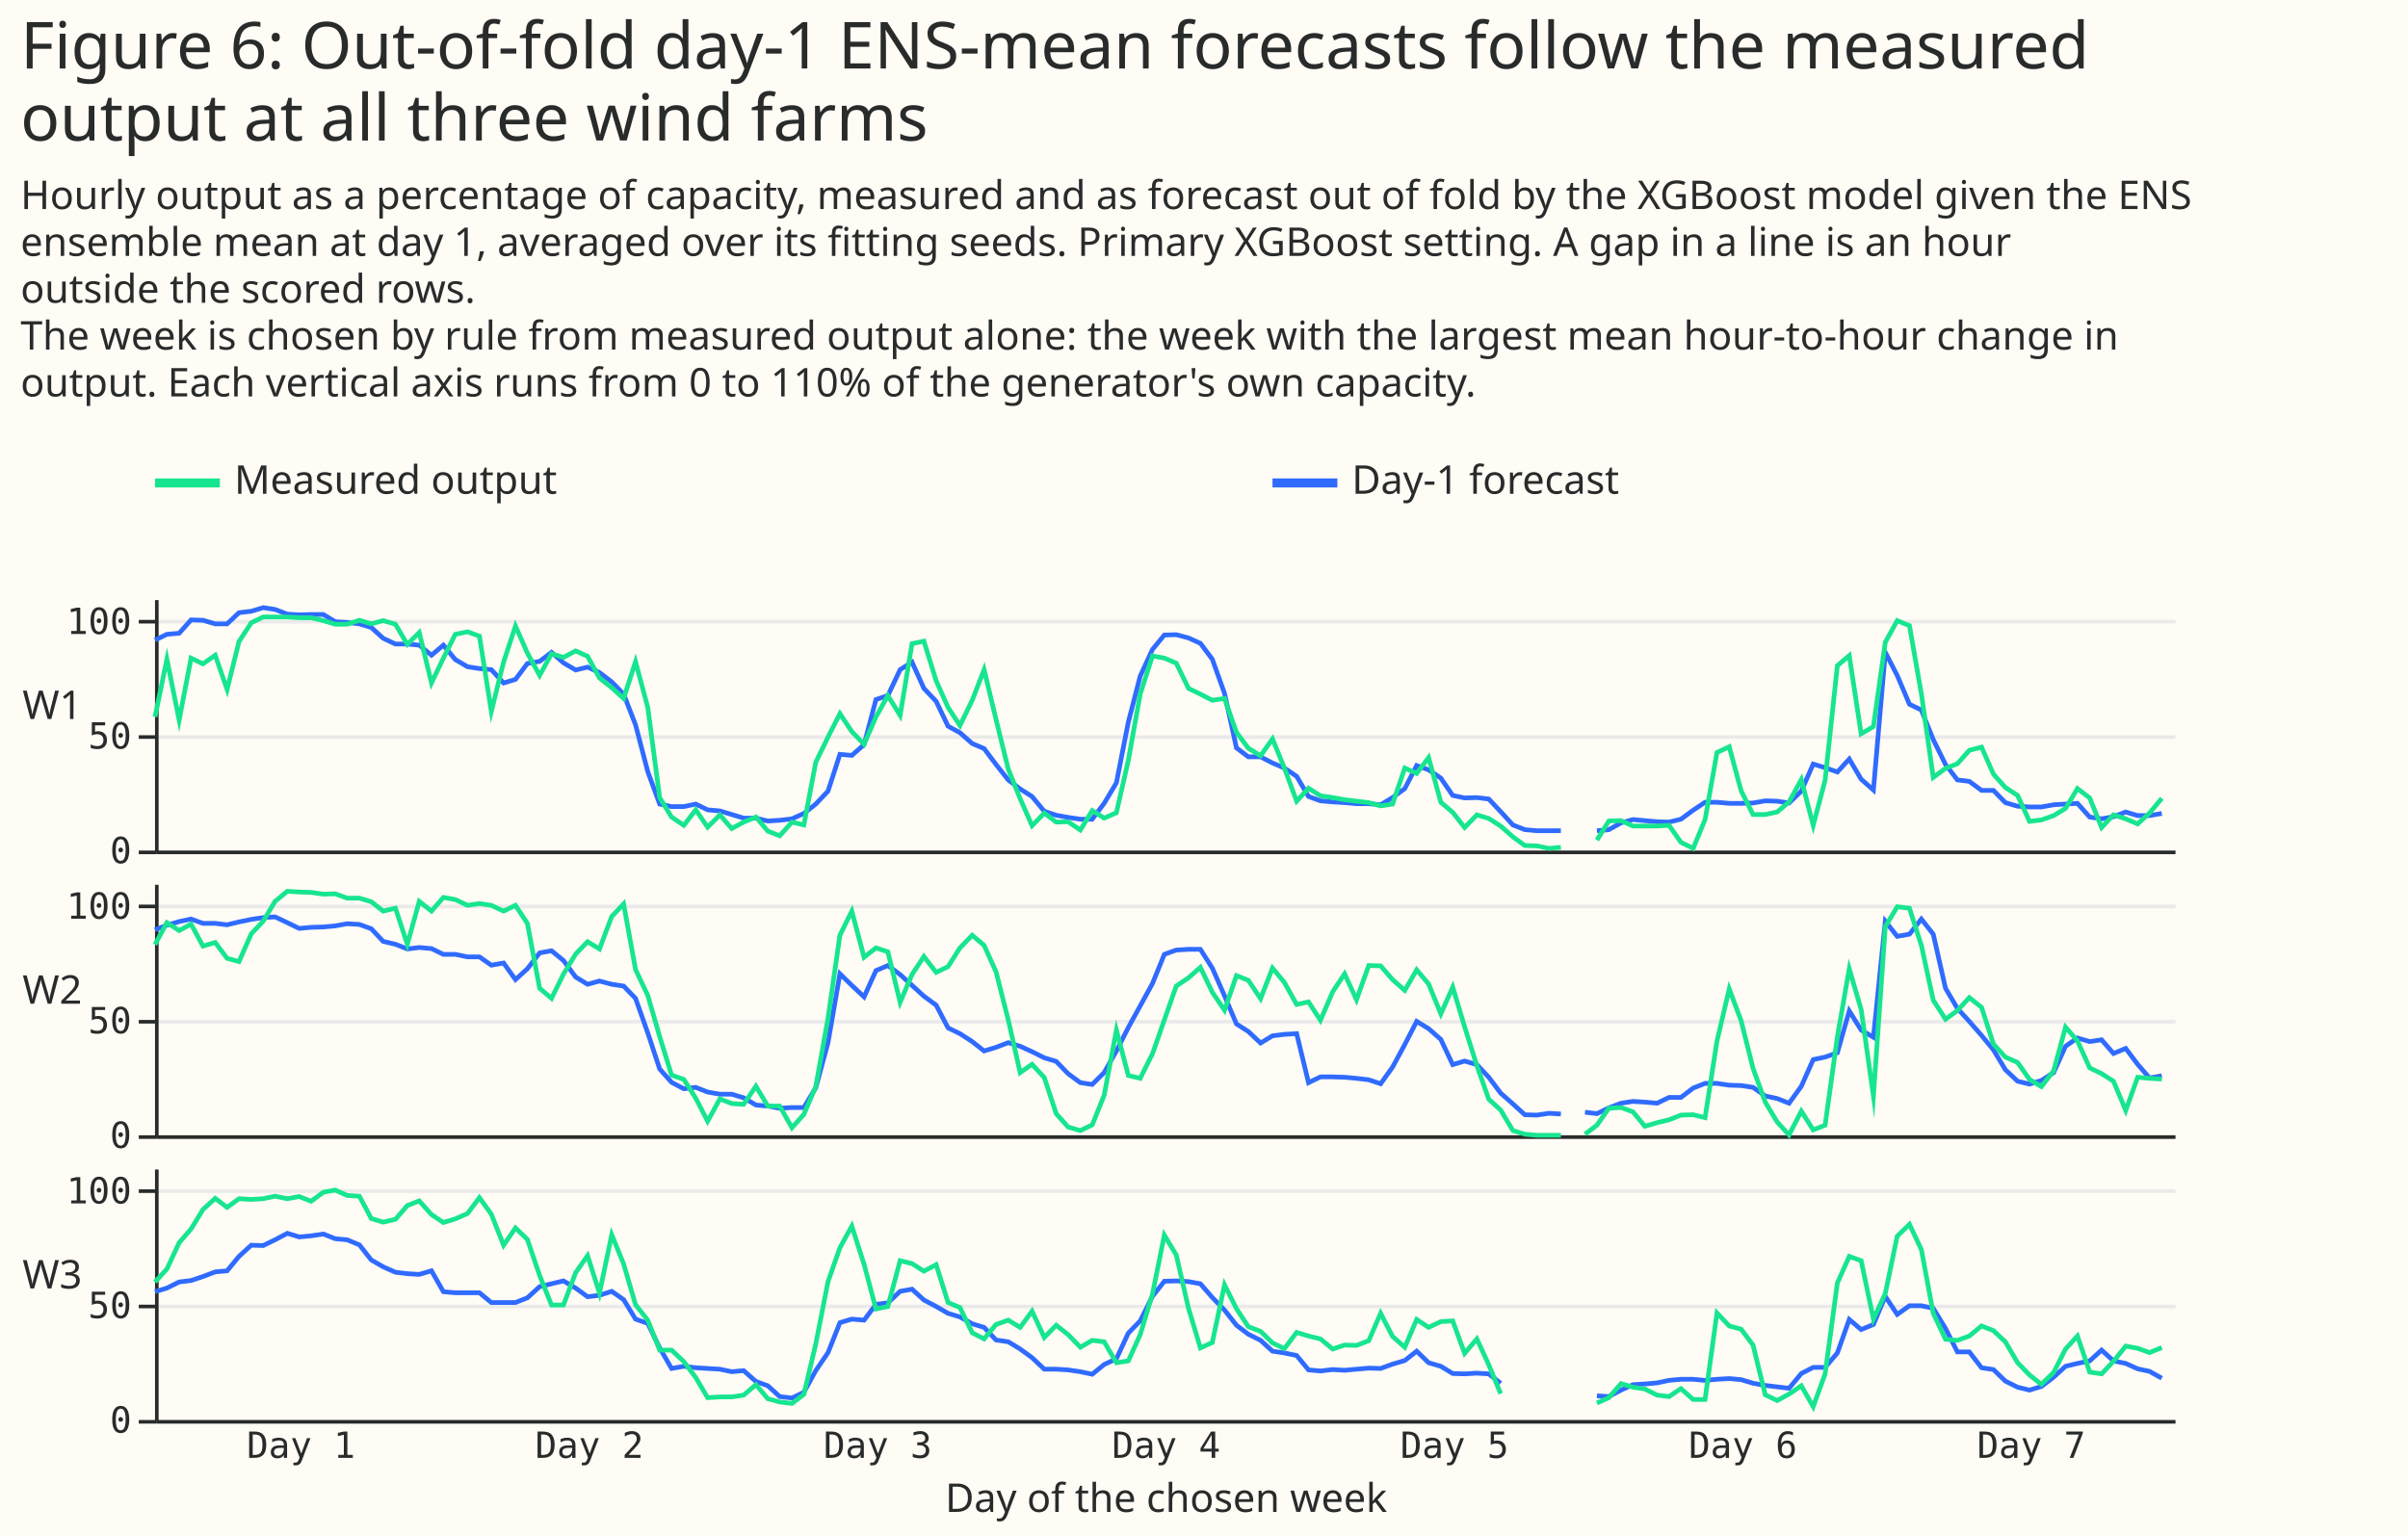
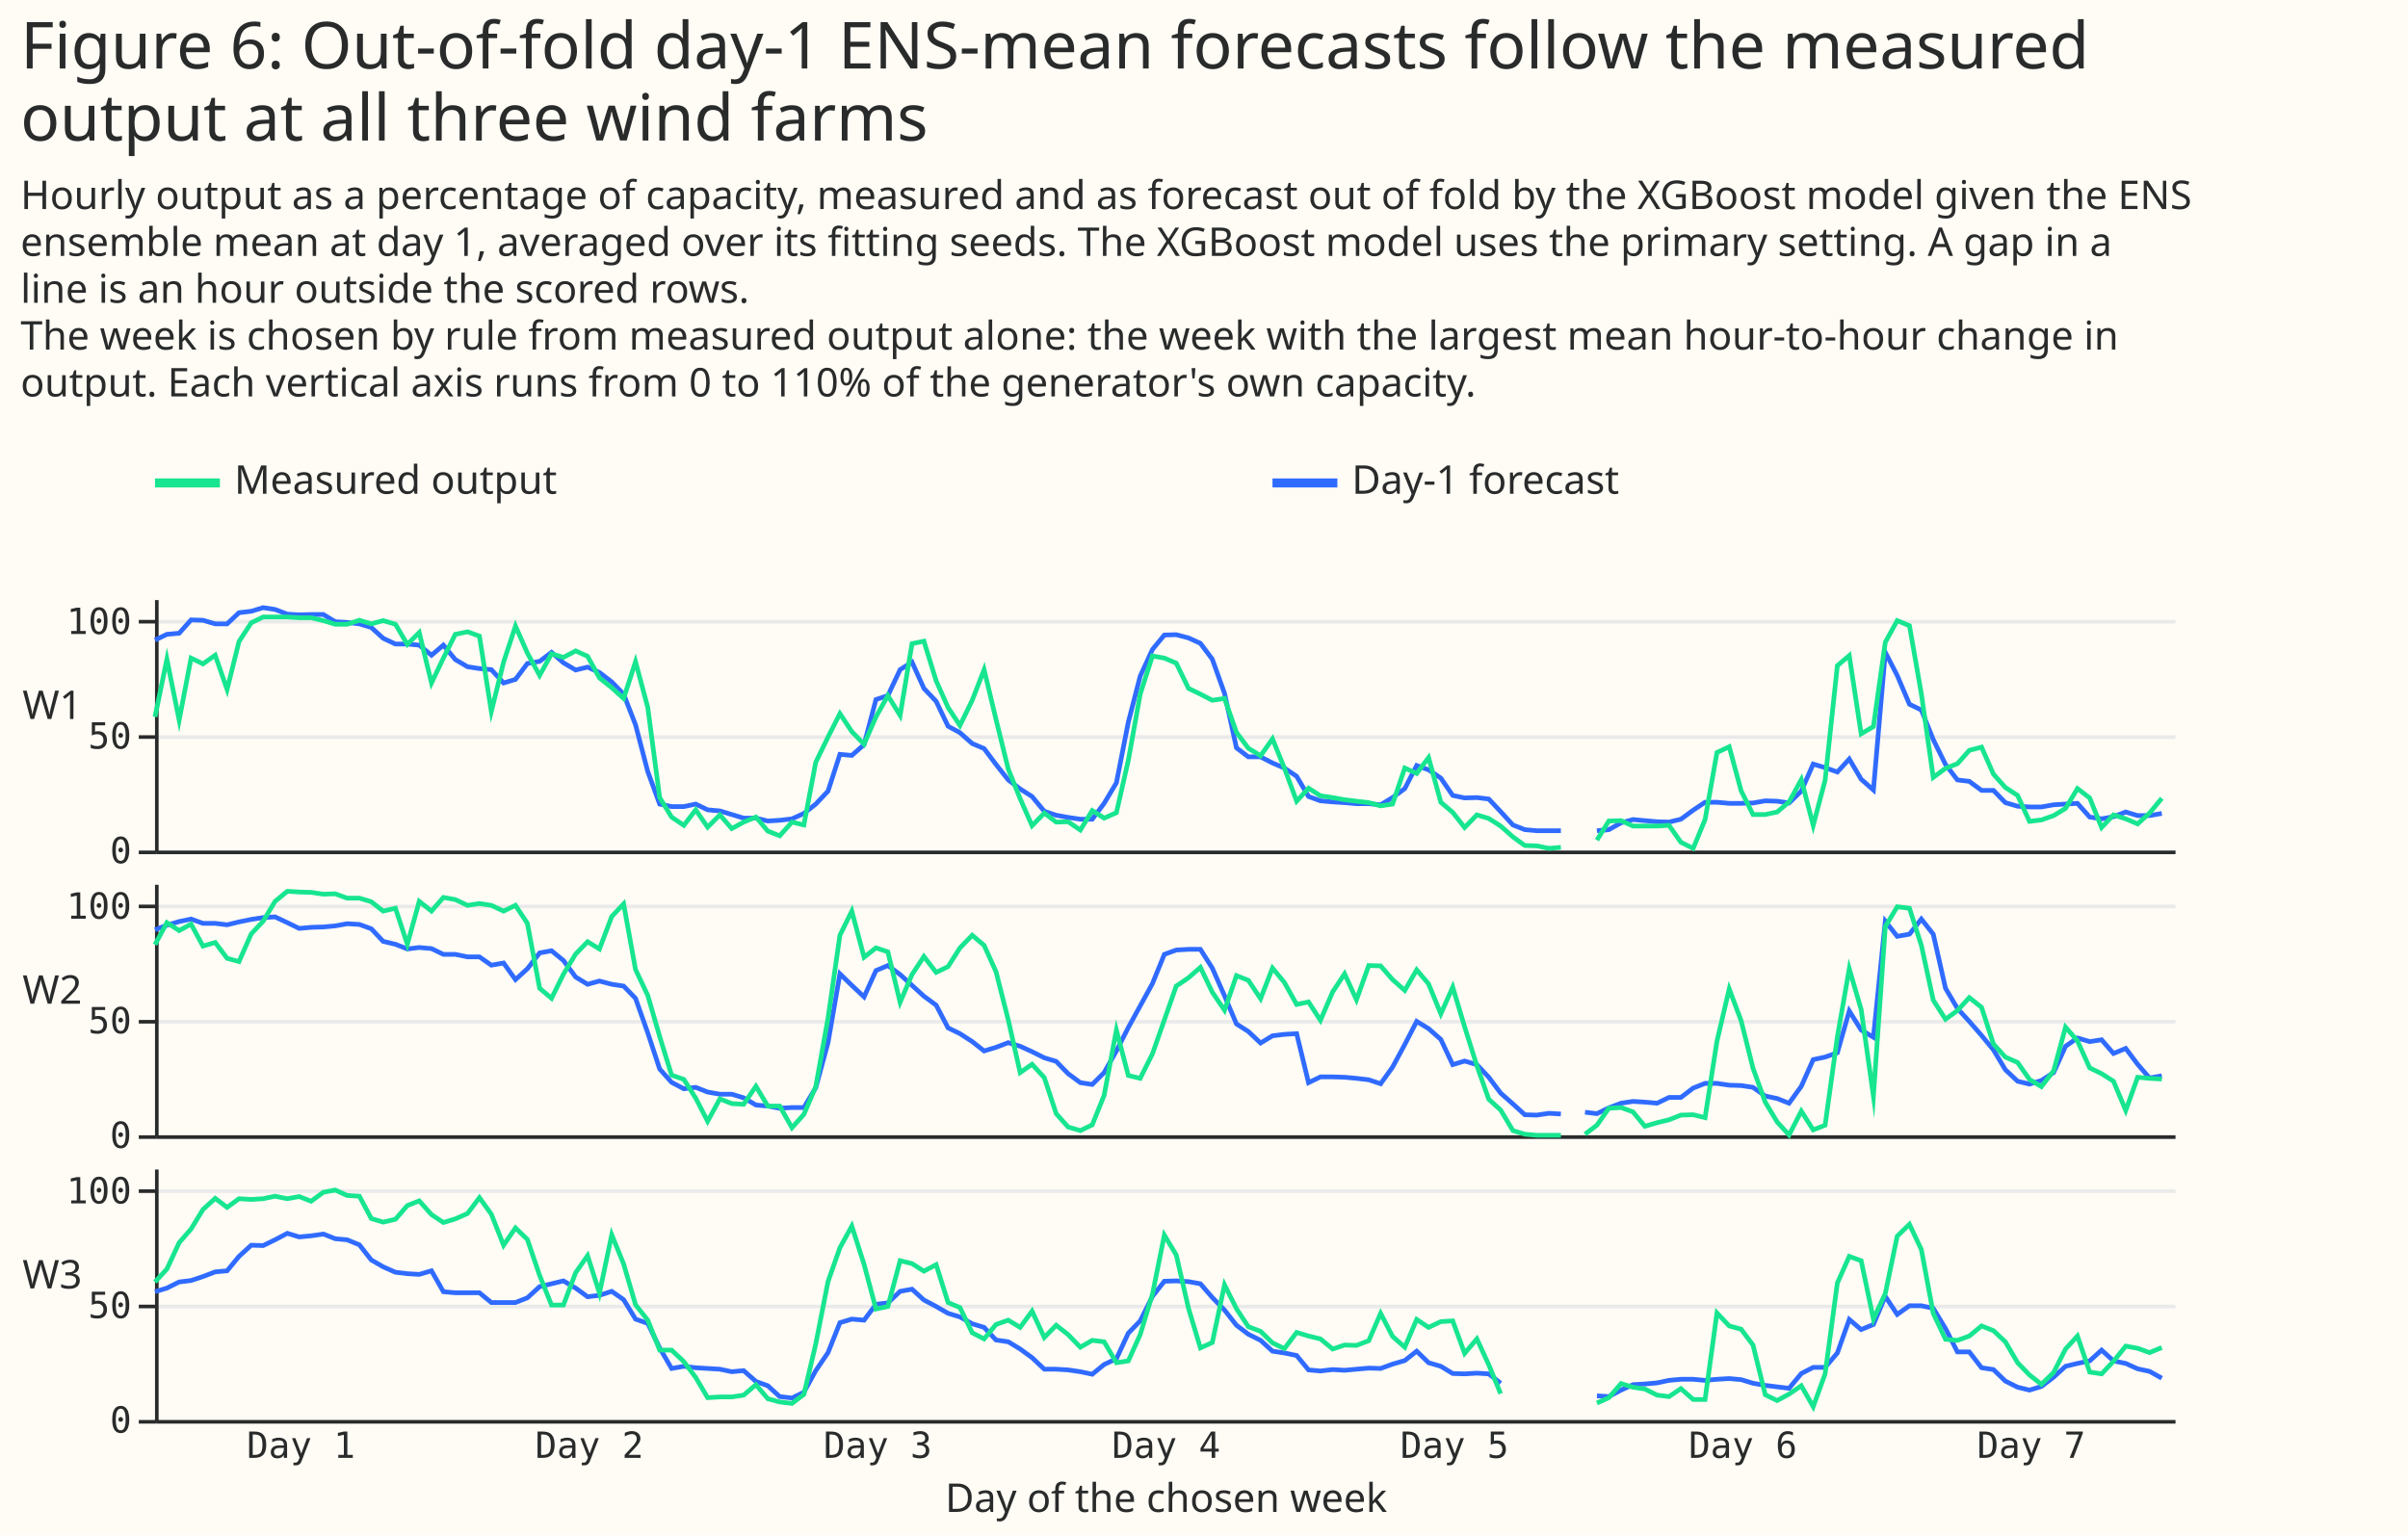
<svg xmlns="http://www.w3.org/2000/svg" width="668" height="426" class="marks" viewBox="0 0 668 426">
  <path fill="#fffbf5" d="M0 0h668v426H0z" />
  <g fill="none" stroke-miterlimit="10" aria-roledescription="group mark container" class="mark-group role-frame root">
    <g aria-roledescription="group mark container" class="mark-group role-scope concat_0_group">
      <path fill="#fffbf5" d="M43 126h620v16H43Z" aria-hidden="true" class="background" />
      <g stroke-dasharray="1,0" stroke-width="2.5" aria-hidden="true" class="mark-rule role-mark concat_0_layer_0_marks">
        <path stroke="#17e58f" d="M43 134h18" />
        <path stroke="#306bff" d="M353 134h18" />
      </g>
      <g fill="#292b2b" aria-roledescription="text mark container" class="mark-text role-mark concat_0_layer_1_marks" font-family="Matter XH, DM Sans, sans-serif" font-size="11">
        <text aria-label="x: 0; label: Measured output" aria-roledescription="text mark" transform="translate(65 137)">Measured output</text>
        <text aria-label="x: 310; label: Day-1 forecast" aria-roledescription="text mark" transform="translate(375 137)">Day-1 forecast</text>
      </g>
    </g>
    <g aria-roledescription="group mark container" class="mark-group role-scope concat_1_group">
      <g aria-roledescription="group mark container" class="mark-group role-scope concat_1_concat_0_group">
        <path fill="#fffbf5" d="M43 166h560v70H43Z" aria-hidden="true" class="background" />
        <g aria-hidden="true" class="mark-group role-axis">
          <path stroke="#eaeaea" d="M43.5 236.5h560m-560-32h560m-560-32h560" class="mark-rule role-axis-grid" pointer-events="none" />
        </g>
        <g aria-label="X-axis for a linear scale with values from 0 to 7" aria-roledescription="axis" class="mark-group role-axis">
          <path stroke="#292b2b" d="M43.5 236.5h560" class="mark-rule role-axis-domain" pointer-events="none" />
        </g>
        <g aria-label="Y-axis titled 'W1' for a linear scale with values from 0 to 110" aria-roledescription="axis" class="mark-group role-axis" pointer-events="none">
          <path stroke="#292b2b" d="M43.5 236.5h-5m5-32h-5m5-32h-5" class="mark-rule role-axis-tick" />
          <g fill="#292b2b" class="mark-text role-axis-label" font-family="Matter Semi Mono, Roboto Mono, monospace" font-size="10" text-anchor="end">
            <text transform="translate(36.5 239.5)">0</text>
            <text transform="translate(36.5 207.7)">50</text>
            <text transform="translate(36.5 175.9)">100</text>
          </g>
          <path stroke="#292b2b" d="M43.5 236.5v-70" class="mark-rule role-axis-domain" />
          <text fill="#292b2b" class="mark-text role-axis-title" font-family="Matter XH, DM Sans, sans-serif" font-size="11" text-anchor="middle" transform="translate(14.5 199.5)">W1</text>
        </g>
        <g aria-roledescription="group mark container" class="mark-group role-scope concat_1_concat_0_pathgroup">
          <path d="M43 166h560v70H43Z" aria-hidden="true" class="background" />
          <path stroke="#306bff" stroke-width="1.3" d="m43 177.6 3.3-1.6 3.4-.3L53 172l3.3.1 3.4 1H63l3.3-3.1 3.4-.4 3.3-1 3.3.5 3.4 1.3 3.3.2 3.3-.1h3.4l3.3 2 3.3.2 3.4.4 3.3 1 3.3 3 3.4 1.6h3.3l3.3.3 3.4 2.8 3.3-2.8 3.3 4 3.4 2 3.3.5 3.3.3 3.4 3.7 3.3-1 3.3-4.4 3.4-.6 3.3-2.5 3.3 2.9 3.4 2 3.3-.8 3.3 1.5 3.4 2.6 3.3 3.4 3.3 8.5 3.4 13 3.3 9 3.3.7h3.4l3.3-.7 3.3 1.6 3.4.3 3.3 1 3.3 1h3.4l3.3.8 3.3-.2 3.4-.4 3.3-1.5 3.3-2.6 3.4-3.6 3.3-10.2 3.3.3 3.4-3 3.3-12.5 3.3-1.1 3.4-7.2 3.3-2.1 3.3 7.3 3.4 3.6 3.3 6.9 3.3 1.8 3.4 3 3.3 1.4 3.3 4.4 3.4 4.3 3.3 2.5 3.3 2.1 3.4 4.1 3.3 1.1 3.3.6 3.4.5h3.3l3.3-4.4 3.4-5.7 3.3-16.8 3.3-12.8 3.4-7.4 3.3-4 3.3-.1 3.4.9 3.3 1.5 3.3 4.4 3.4 9.5 3.3 15.1 3.3 2.5h3.4l3.3 1.7 3.3 1.4 3.4 2.3 3.3 5.6 3.3 1.2 3.4.3 3.3.2 3.3.3h3.4l3.3.3 3.3-2 3.4-2.5 3.3-6.4 3.3 1.2 3.4 2.3 3.3 4.8 3.3.7 3.4-.1 3.3.4 3.3 3.5 3.4 3.7 3.3 1.3 3.3.3h6.7m10 0 3.3-.3 3.4-1.9 3.3-.9 3.3.3 3.4.3 3.3.1 3.3-.8 3.4-2.5 3.3-2.2h3.3l3.4.3h3.3l3.3-.1 3.4-.6 3.3.1 3.3.5 3.4-3.3 3.3-7.5 3.3 1 3.4 1.2 3.3-3.6 3.3 5.6 3.4 3L523 181l3.3 6.4 3.4 8 3.3 1.6 3.3 8.2 3.4 6.9 3.3 4.3 3.3.4 3.4 2.5h3.3l3.3 3.4 3.4 1 3.3.2h3.3l3.4-.6 3.3-.2 3.3-.2 3.4 3.8 3.3.5 3.3-.6 3.4-1.3 3.3 1h3.3l3.4-.6" aria-hidden="true" class="mark-line role-mark concat_1_concat_0_marks" />
          <path d="M43 166h560v70H43Z" aria-hidden="true" class="background" />
          <path stroke="#17e58f" stroke-width="1.3" d="m43 198.9 3.3-16 3.4 16.9 3.3-17.2 3.3 1.6 3.4-2.4 3.3 9.5 3.3-13.3 3.4-5.2 3.3-1.6h6.7l3.3.2h3.3l3.4.8 3.3 1h3.3l3.4-1.1 3.3 1 3.3-.9 3.4 1 3.3 5.6 3.3-3.3 3.4 14 3.3-6.9 3.3-6.6 3.4-.7 3.3 1.2 3.3 20.9 3.4-13.7 3.3-10 3.3 7.5 3.4 6.2 3.3-6 3.3 1 3.4-1.8 3.3 1.5 3.3 6 3.4 2.7 3.3 3 3.3-10.2 3.4 12.7 3.3 25 3.3 5.4 3.4 2.3 3.3-4.3 3.3 4.8 3.4-3.4 3.3 3.8 3.3-1.8 3.4-1.4 3.3 3.9 3.3 1.3 3.4-3.8 3.3.8 3.3-17.4 3.4-7 3.3-6.5 3.3 5 3.4 3.5 3.3-7.6 3.3-5.9 3.4 5.5 3.3-19.9 3.3-.7 3.4 11 3.3 7.4 3.3 5 3.4-7 3.3-8.5 3.3 13.8 3.4 13.8 3.3 8.2 3.3 7.5 3.4-3.5 3.3 2.5 3.3-.1 3.4 2.3 3.3-5.4 3.3 2.1 3.4-1.5L313 211l3.3-18.4 3.4-10.6 3.3.6 3.3 1.4 3.4 7 3.3 1.6 3.3 1.7 3.4-.5 3.3 9.4 3.3 4.4 3.4 2.1 3.3-4.7 3.3 8.1 3.4 9.2 3.3-3.6 3.3 2.1 3.4.5 3.3.6 3.3.4 3.4.4 3.3.9 3.3-.5 3.4-10 3.3 1.5 3.3-4.4 3.4 12.4 3.3 2.8 3.3 4.2 3.4-3.5 3.3 1 3.3 2.1 3.4 3 3.3 2.4 3.3.1 3.4.7 3.3-.3m10-2 3.3-5.3 3.4-.1 3.3 1.5h6.7l3.3-.2 3.3 4.7 3.4 1.7 3.3-8 3.3-18.6 3.4-1.6 3.3 12.2 3.3 6.6h3.4l3.3-.7 3.3-2.8 3.4-6.2L503 229l3.3-12.5 3.4-31.8 3.3-2.8 3.3 21.7 3.4-2 3.3-23.4 3.3-6 3.4 1.4 3.3 18.9 3.3 23.2 3.4-2.5 3.3-1.3 3.3-3.7 3.4-.9 3.3 7.5 3.3 3.7 3.4 2.2 3.3 7.2 3.3-.4 3.4-1.2 3.3-2 3.3-5.5 3.4 2.6 3.3 8.2 3.3-3.5 3.4 1.1 3.3 1.4 3.3-3 3.4-4.1" aria-hidden="true" class="mark-line role-mark concat_1_concat_0_marks" />
        </g>
      </g>
      <g aria-roledescription="group mark container" class="mark-group role-scope concat_1_concat_1_group">
        <path fill="#fffbf5" d="M43 245h560v70H43Z" aria-hidden="true" class="background" />
        <g aria-hidden="true" class="mark-group role-axis">
          <path stroke="#eaeaea" d="M43.5 315.5h560m-560-32h560m-560-32h560" class="mark-rule role-axis-grid" pointer-events="none" />
        </g>
        <g aria-label="X-axis for a linear scale with values from 0 to 7" aria-roledescription="axis" class="mark-group role-axis">
          <path stroke="#292b2b" d="M43.5 315.5h560" class="mark-rule role-axis-domain" pointer-events="none" />
        </g>
        <g aria-label="Y-axis titled 'W2' for a linear scale with values from 0 to 110" aria-roledescription="axis" class="mark-group role-axis" pointer-events="none">
          <path stroke="#292b2b" d="M43.5 315.5h-5m5-32h-5m5-32h-5" class="mark-rule role-axis-tick" />
          <g fill="#292b2b" class="mark-text role-axis-label" font-family="Matter Semi Mono, Roboto Mono, monospace" font-size="10" text-anchor="end">
            <text transform="translate(36.5 318.5)">0</text>
            <text transform="translate(36.5 286.7)">50</text>
            <text transform="translate(36.5 254.9)">100</text>
          </g>
          <path stroke="#292b2b" d="M43.5 315.5v-70" class="mark-rule role-axis-domain" />
          <text fill="#292b2b" class="mark-text role-axis-title" font-family="Matter XH, DM Sans, sans-serif" font-size="11" text-anchor="middle" transform="translate(14.5 278.5)">W2</text>
        </g>
        <g aria-roledescription="group mark container" class="mark-group role-scope concat_1_concat_1_pathgroup">
          <path d="M43 245h560v70H43Z" aria-hidden="true" class="background" />
          <path stroke="#306bff" stroke-width="1.3" d="m43 258 3.3-1.3 3.4-1 3.3-.7 3.3 1.2h3.4l3.3.4 3.3-.8 3.4-.7 3.3-.5 3.3-.2 3.4 1.6 3.3 1.6 3.3-.3 3.4-.1 3.3-.3 3.3-.6 3.4.2 3.3 1.2 3.3 3.5 3.4.8 3.3 1.3 3.3-.4 3.4.3 3.3 1.6h3.3l3.4.7h3.3l3.3 2.3 3.4-.6 3.3 4.6 3.3-3 3.4-4.4 3.3-.6 3.3 2.7 3.4 4.6 3.3 2 3.3-.9 3.4.9 3.3.5 3.3 3.4 3.4 9.6 3.3 10 3.3 3.7 3.4 1.8 3.3-.4 3.3 1.3 3.4.6h3.3l3.3 1 3.4 2 3.3.3 3.3.6 3.4-.2h3.3l3.3-5.5 3.4-12.5 3.3-19.1 3.3 3.2 3.4 3.2 3.3-7.3 3.3-1.4 3.4 2.5 3.3 3 3.3 3 3.4 2.5 3.3 6.3 3.3 1.6 3.4 2.2 3.3 2.6 3.3-1 3.4-1.3 3.3 1 3.3 1.5 3.4 1.7 3.3 1 3.3 3.4 3.4 2.5 3.3.5 3.3-3.3 3.4-6 3.3-6.5 3.3-6 3.4-6.2 3.3-8.1 3.3-1.2 3.4-.2h3.3l3.3 5.2 3.4 7.7 3.3 7.8 3.3 2.1 3.4 3.2 3.3-2 3.3-.4 3.4-.2 3.3 13.6 3.3-1.6h3.4l3.3.1 3.3.3 3.4.4 3.3 1.1 3.3-4.6 3.4-6.3 3.3-6.4 3.3 2 3.4 3 3.3 7 3.3-1 3.4 1 3.3 3.5 3.3 4.4 3.4 3 3.3 3 3.3.1 3.4-.5 3.3.2m6.7-.5 3.3.4 3.3-1.6 3.4-1.3 3.3-.5 3.3.2 3.4.3 3.3-1.6h3.3l3.4-2.6 3.3-1.3h3.3l3.4.5 3.3.1 3.3.5 3.4 2.4 3.3.7 3.3 1.3 3.4-4.7 3.3-7.4 3.3-.7 3.4-1.2 3.3-11.6 3.3 5.3 3.4 2 3.3-32.2 3.3 4.2 3.4-.6 3.3-4.2 3.3 4.2 3.4 15 3.3 5.6 3.3 3.6 3.4 3.9 3.3 4 3.3 5.5 3.4 3.2 3.3.8 3.3-1 3.4-2.2 3.3-7.3 3.3-2.3 3.4 1 3.3-.5 3.3 3.8 3.4-1.4 3.3 4.4 3.3 3.8 3.4-.6" aria-hidden="true" class="mark-line role-mark concat_1_concat_1_marks" />
          <path d="M43 245h560v70H43Z" aria-hidden="true" class="background" />
          <path stroke="#17e58f" stroke-width="1.3" d="m43 262.1 3.3-6.1 3.4 2.2 3.3-1.8 3.3 6.1 3.4-1 3.3 4.4 3.3.9 3.4-7.7 3.3-3.5 3.3-5.5 3.4-2.8 3.3.2 3.3.1 3.4.5 3.3-.1 3.3 1.2h3.4l3.3 1 3.3 2.6 3.4-.8 3.3 10 3.3-11.9 3.4 2.7 3.3-3.8 3.3.6 3.4 1.6 3.3-.5 3.3.5 3.4 1.6 3.3-1.6 3.3 5 3.4 18 3.3 2.8 3.3-6.7 3.4-5.6 3.3-3.4 3.3 2 3.4-9 3.3-3.5 3.3 18.2 3.4 7.2 3.3 11.4 3.3 10.7 3.4 1.2 3.3 5.2 3.3 6.4 3.4-6.2 3.3 1.3 3.3.2 3.4-5 3.3 5.5h3.3l3.4 6 3.3-3.7 3.3-7.7 3.4-19 3.3-23 3.3-6.7 3.4 12.8 3.3-2.6 3.3 1.1 3.4 14 3.3-7.7 3.3-5 3.4 4.4 3.3-1.6 3.3-5.2 3.4-3.5 3.3 2.8 3.3 7.3 3.4 13.4 3.3 14.6 3.3-2.3 3.4 3.7 3.3 10 3.3 3.7 3.4 1 3.3-1.6 3.3-8.2 3.4-18.1 3.3 12.6 3.3.8 3.4-6.8 3.3-9.4 3.3-9.4 3.4-2.3 3.3-2.9 3.3 6.9 3.4 5 3.3-9.6 3.3 1.3 3.4 5.1 3.3-8.5 3.3 4 3.4 6.1 3.3-.7 3.3 5.1 3.4-7.9 3.3-5 3.3 7.2 3.4-9.5 3.3.1 3.3 3.8 3.4 3 3.3-5.7 3.3 3.9 3.4 8.3 3.3-7.4 3.3 11 3.4 10.8 3.3 9.3 3.3 3 3.4 5.7 3.3 1 3.3.3h6.7m6.7-.3 3.3-2.5 3.3-4.7 3.4-.2 3.3 1.2 3.3 4 3.4-1 3.3-.8 3.3-1.3 3.4-.1 3.3.8 3.3-21.2 3.4-14.5 3.3 8.8 3.3 13.2 3.4 9.4 3.3 5.5 3.3 3.6 3.4-6.6 3.3 5.2 3.3-1.3 3.4-24.5 3.3-18.9 3.3 11.3 3.4 24 3.3-47 3.3-5.5 3.4.4 3.3 10.3 3.3 15.2 3.4 5.3 3.3-2.4 3.3-3.6 3.4 2.7 3.3 10.2 3.3 3.6 3.4 1.5 3.3 4.7 3.3 2 3.4-4.4L573 285l3.3 3.8 3.4 7.5 3.3 1.6 3.3 2.1 3.4 8.1 3.3-9.2 3.3.3 3.4.2" aria-hidden="true" class="mark-line role-mark concat_1_concat_1_marks" />
        </g>
      </g>
      <g aria-roledescription="group mark container" class="mark-group role-scope concat_1_concat_2_group">
        <path fill="#fffbf5" d="M43 324h560v70H43Z" aria-hidden="true" class="background" />
        <g aria-hidden="true" class="mark-group role-axis">
          <path stroke="#eaeaea" d="M43.5 394.5h560m-560-32h560m-560-32h560" class="mark-rule role-axis-grid" pointer-events="none" />
        </g>
        <g aria-label="X-axis titled 'Day of the chosen week' for a linear scale with values from 0 to 7" aria-roledescription="axis" class="mark-group role-axis" pointer-events="none">
          <g fill="#292b2b" class="mark-text role-axis-label" font-family="Matter Semi Mono, Roboto Mono, monospace" font-size="10" text-anchor="middle">
            <text transform="translate(83.5 404.5)">Day 1</text>
            <text transform="translate(163.5 404.5)">Day 2</text>
            <text transform="translate(243.5 404.5)">Day 3</text>
            <text transform="translate(323.5 404.5)">Day 4</text>
            <text transform="translate(403.5 404.5)">Day 5</text>
            <text transform="translate(483.5 404.5)">Day 6</text>
            <text transform="translate(563.5 404.5)">Day 7</text>
          </g>
          <path stroke="#292b2b" d="M43.5 394.5h560" class="mark-rule role-axis-domain" />
          <text fill="#292b2b" class="mark-text role-axis-title" font-family="Matter XH, DM Sans, sans-serif" font-size="11" text-anchor="middle" transform="translate(323.5 419.5)">Day of the chosen week</text>
        </g>
        <g aria-label="Y-axis titled 'W3' for a linear scale with values from 0 to 110" aria-roledescription="axis" class="mark-group role-axis" pointer-events="none">
          <path stroke="#292b2b" d="M43.5 394.5h-5m5-32h-5m5-32h-5" class="mark-rule role-axis-tick" />
          <g fill="#292b2b" class="mark-text role-axis-label" font-family="Matter Semi Mono, Roboto Mono, monospace" font-size="10" text-anchor="end">
            <text transform="translate(36.5 397.5)">0</text>
            <text transform="translate(36.5 365.7)">50</text>
            <text transform="translate(36.5 333.9)">100</text>
          </g>
          <path stroke="#292b2b" d="M43.5 394.5v-70" class="mark-rule role-axis-domain" />
          <text fill="#292b2b" class="mark-text role-axis-title" font-family="Matter XH, DM Sans, sans-serif" font-size="11" text-anchor="middle" transform="translate(14.5 357.5)">W3</text>
        </g>
        <g aria-roledescription="group mark container" class="mark-group role-scope concat_1_concat_2_pathgroup">
          <path d="M43 324h560v70H43Z" aria-hidden="true" class="background" />
          <path stroke="#306bff" stroke-width="1.3" d="m43 358.4 3.3-1 3.4-1.7 3.3-.4 3.3-1.1 3.4-1.3 3.3-.3 3.3-4 3.4-3.1 3.3.1 3.3-1.6 3.4-1.8 3.3 1 3.3-.3 3.4-.5 3.3 1.3 3.3.3 3.4 1.4 3.3 4.2 3.3 1.9 3.4 1.5 3.3.4 3.3.2 3.4-1 3.3 5.8 3.3.3h6.7l3.3 2.7h6.7l3.3-1.3 3.4-3.1 3.3-.8 3.3-.8 3.4 2 3.3 2.4 3.3-.4 3.4-1.1 3.3 2.3 3.3 5.4 3.4 1.2 3.3 6.8 3.3 5.7 3.4-.6 3.3.4 3.3.2 3.4.2 3.3.7 3.3-.3 3.4 3 3.3 1.2 3.3 3 3.4.4 3.3-1.6 3.3-6 3.4-5 3.3-8.3 3.3-1 3.4.3 3.3-4.4 3.3-.4 3.4-3.2 3.3-.6 3.3 3 3.4 1.8 3.3 1.9 3.3 1 3.4 1.9 3.3 1 3.3 3.5 3.4.5 3.3 2 3.3 2.4 3.4 3.2h3.3l3.3.2 3.4.5 3.3.7 3.3-2.7 3.4-1.6 3.3-7.1 3.3-3.4 3.4-6.8 3.3-4.2 3.3-.1 3.4.2 3.3.6 3.3 3.8 3.4 3.5 3.3 4.2 3.3 2.5 3.4 1.7 3.3 3 3.3.5 3.4.7 3.3 4 3.3.3 3.4-.4 3.3.2 3.3-.3 3.4-.3 3.3.1 3.3-1.2 3.4-1 3.3-2.6 3.3 3.2 3.4 1 3.3 2 3.3.1 3.4-.2 3.3.2 3.3 2.6m26.7 3.5 3.3.2 3.4-1.8 3.3-1.5 3.3-.2 3.4-.3 3.3-.7 3.3-.3h3.4l3.3.3 3.3-.3 3.4-.2 3.3.3 3.3 1 3.4.6 3.3.4 3.3.4 3.4-4.1 3.3-1.7h3.3l3.4-4 3.3-9.3 3.3 2.8 3.4-1.4 3.3-7.8 3.3 5 3.4-2.4h3.3l3.3.7 3.4 5.6 3.3 6.5h3.3l3.4 4.4 3.3.5 3.3 3.2 3.4 1.7 3.3.8 3.3-1 3.4-2.6 3.3-3 3.3-.8 3.4-.7 3.3-3 3.3 3 3.4.7 3.3 1.5 3.3.7 3.4 1.9" aria-hidden="true" class="mark-line role-mark concat_1_concat_2_marks" />
          <path d="M43 324h560v70H43Z" aria-hidden="true" class="background" />
          <path stroke="#17e58f" stroke-width="1.3" d="m43 355.7 3.3-3.6 3.4-7.3L53 341l3.3-5.4 3.4-3.1L63 335l3.3-2.4 3.4.2 3.3-.2 3.3-.7 3.4.7 3.3-.6 3.3 1.3 3.4-2.5 3.3-.6 3.3 1.5 3.4.2 3.3 6.2 3.3 1 3.4-.8 3.3-3.8 3.3-1.3 3.4 3.8 3.3 2.2 3.3-1 3.4-1.5 3.3-4.4 3.3 4.6 3.4 8.6 3.3-4.8 3.3 3.2 3.4 10 3.3 8.2h3.3l3.4-9 3.3-4.7 3.3 10.4 3.4-16.2 3.3 8.1 3.3 11.3 3.4 4.3 3.3 8.3h3.3l3.4 3.2 3.3 4.4 3.3 5.6 3.4-.2h3.3l3.3-.5 3.4-2.9 3.3 3.9 3.3.9 3.4.4 3.3-2.5 3.3-14 3.4-17.3 3.3-9.4 3.3-6 3.4 10.6 3.3 12.4 3.3-.7 3.4-12.7 3.3.8 3.3 2.1 3.4-1.8 3.3 10.5 3.3 1.4 3.4 7 3.3 1.7 3.3-4 3.4-1.2 3.3 2 3.3-4.5 3.4 7.3 3.3-3.4 3.3 2.6 3.4 3.5 3.3-1.9 3.3.4 3.4 5.8 3.3-.5 3.3-7.3 3.4-11.2 3.3-16.4 3.3 5.5 3.4 14.8 3.3 11 3.3-1.5 3.4-16 3.3 6.6 3.3 5 3.4 1.3 3.3 3.2 3.3 1.6 3.4-4.5 3.3 1 3.3.8 3.4 2.8 3.3-1.1 3.3.1 3.4-1.3 3.3-7.6 3.3 6.4 3.4 3 3.3-7.7 3.3 2.2 3.4-1.6 3.3-.2 3.3 9 3.4-4 3.3 7.2 3.3 8m26.7 2.6 3.3-1.5 3.4-3.9 3.3 1 3.3.5 3.4 1.7 3.3.4 3.3-2.2 3.4 3h3.3l3.3-24 3.4 3.6 3.3.9 3.3 4.4 3.4 13.8 3.3 1.6 3.3-1.8 3.4-2.3 3.3 5.8 3.3-9.1 3.4-25.2 3.3-7.4 3.3 1.2 3.4 16.2 3.3-7.1 3.3-15.9 3.4-3.3 3.3 7 3.3 17.7 3.4 7.2 3.3.3 3.3-1.2 3.4-2.8 3.3 1.3 3.3 3.1 3.4 5.8 3.3 3.4 3.3 2.6 3.4-3.3 3.3-6.5 3.3-3.6 3.4 10 3.3.5 3.3-3.5 3.4-4.2 3.3.6 3.3 1.2 3.4-1.4" aria-hidden="true" class="mark-line role-mark concat_1_concat_2_marks" />
        </g>
      </g>
    </g>
    <g fill="#292b2b" class="mark-group role-title" font-family="Matter XH, DM Sans, sans-serif" pointer-events="none">
      <text aria-label="Title text 'Figure 6: Out-of-fold day-1 ENS-mean forecasts follow the measured output at all three wind farms'" aria-roledescription="title" class="mark-text role-title-text" font-size="18" transform="translate(5.7 19)">
        <tspan>Figure 6: Out-of-fold day-1 ENS-mean forecasts follow the measured</tspan>
        <tspan x="0" dy="20">output at all three wind farms</tspan>
      </text>
-       <text aria-label="Subtitle text 'Hourly output as a percentage of capacity, measured and as forecast out of fold by the XGBoost model given the ENS ensemble mean at day 1, averaged over its fitting seeds. Primary XGBoost setting. A gap in a line is an hour outside the scored rows. The week is chosen by rule from measured output alone: the week with the largest mean hour-to-hour change in output. Each vertical axis runs from 0 to 110% of the generator's own capacity.'" aria-roledescription="subtitle" class="mark-text role-title-subtitle" font-size="11" transform="translate(5.7 58)">
+       <text aria-label="Subtitle text 'Hourly output as a percentage of capacity, measured and as forecast out of fold by the XGBoost model given the ENS ensemble mean at day 1, averaged over its fitting seeds. The XGBoost model uses the primary setting. A gap in a line is an hour outside the scored rows. The week is chosen by rule from measured output alone: the week with the largest mean hour-to-hour change in output. Each vertical axis runs from 0 to 110% of the generator's own capacity.'" aria-roledescription="subtitle" class="mark-text role-title-subtitle" font-size="11" transform="translate(5.7 58)">
        <tspan>Hourly output as a percentage of capacity, measured and as forecast out of fold by the XGBoost model given the ENS</tspan>
-         <tspan x="0" dy="13">ensemble mean at day 1, averaged over its fitting seeds. Primary XGBoost setting. A gap in a line is an hour</tspan>
-         <tspan x="0" dy="13">outside the scored rows.</tspan>
+         <tspan x="0" dy="13">ensemble mean at day 1, averaged over its fitting seeds. The XGBoost model uses the primary setting. A gap in a</tspan>
+         <tspan x="0" dy="13">line is an hour outside the scored rows.</tspan>
        <tspan x="0" dy="13">The week is chosen by rule from measured output alone: the week with the largest mean hour-to-hour change in</tspan>
        <tspan x="0" dy="13">output. Each vertical axis runs from 0 to 110% of the generator's own capacity.</tspan>
      </text>
    </g>
  </g>
</svg>
